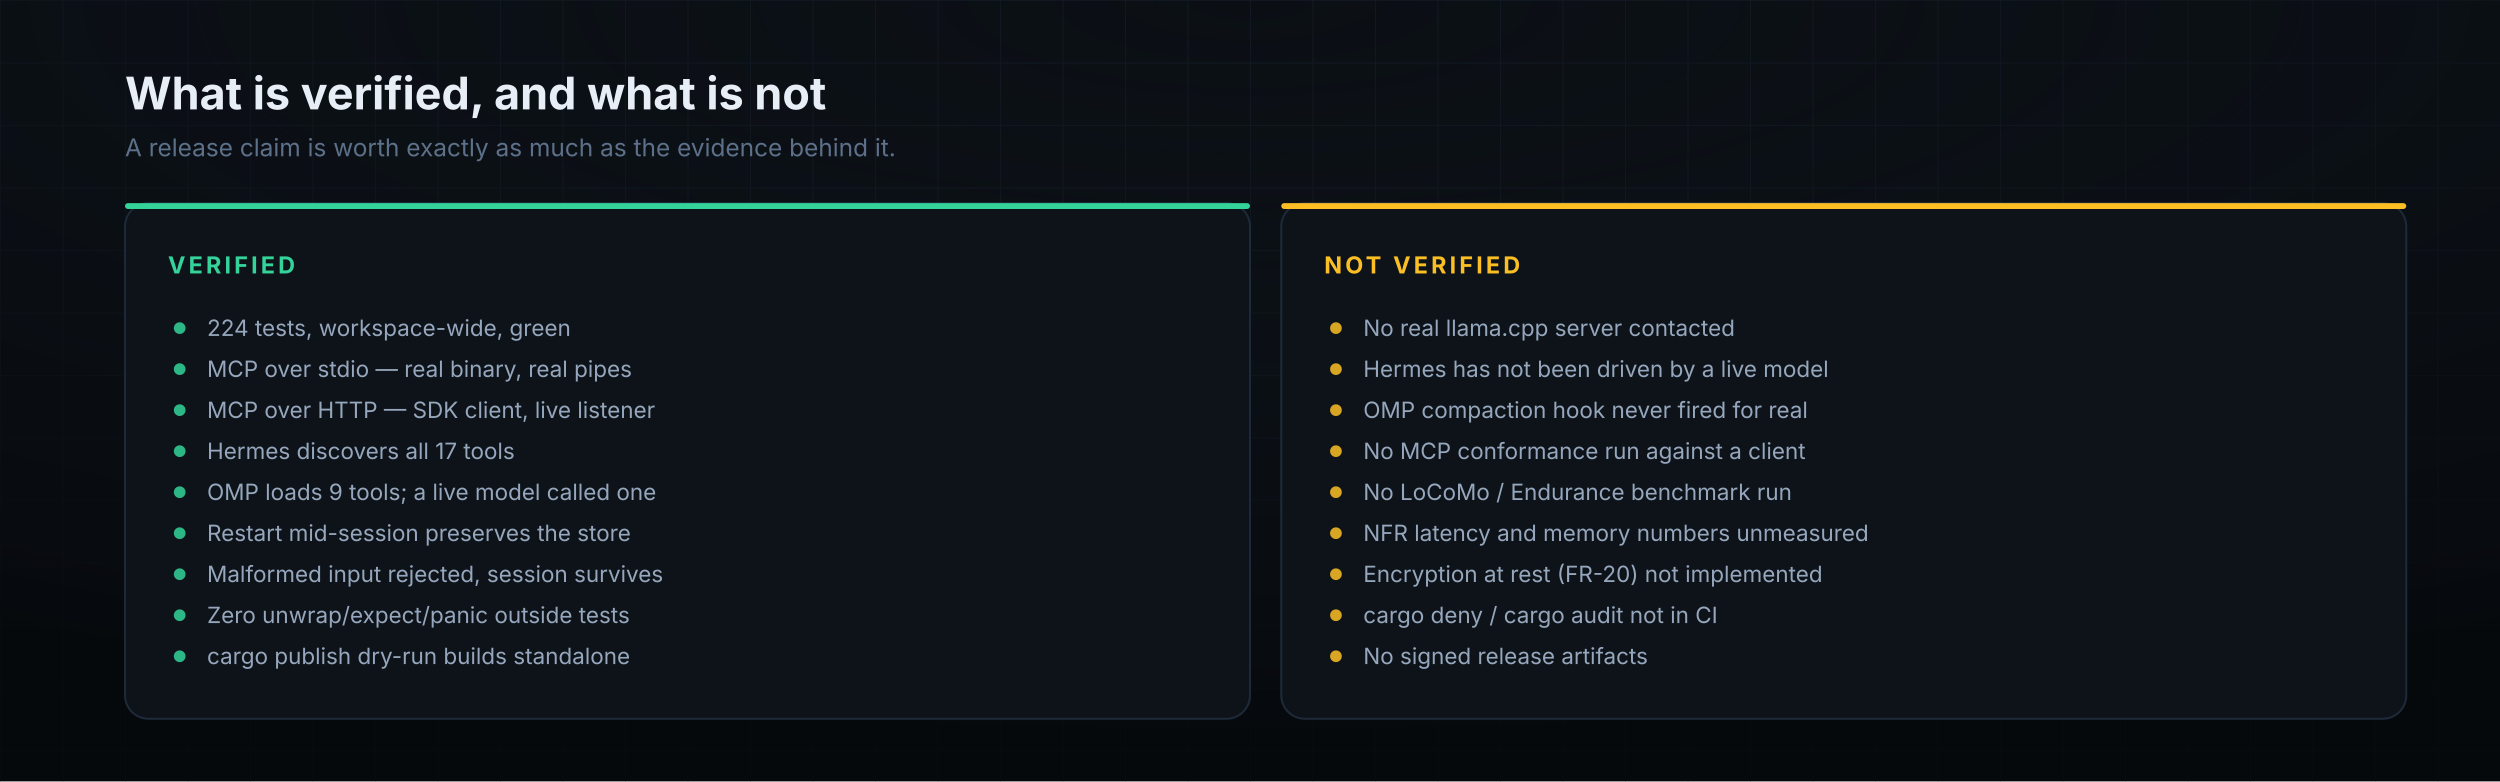
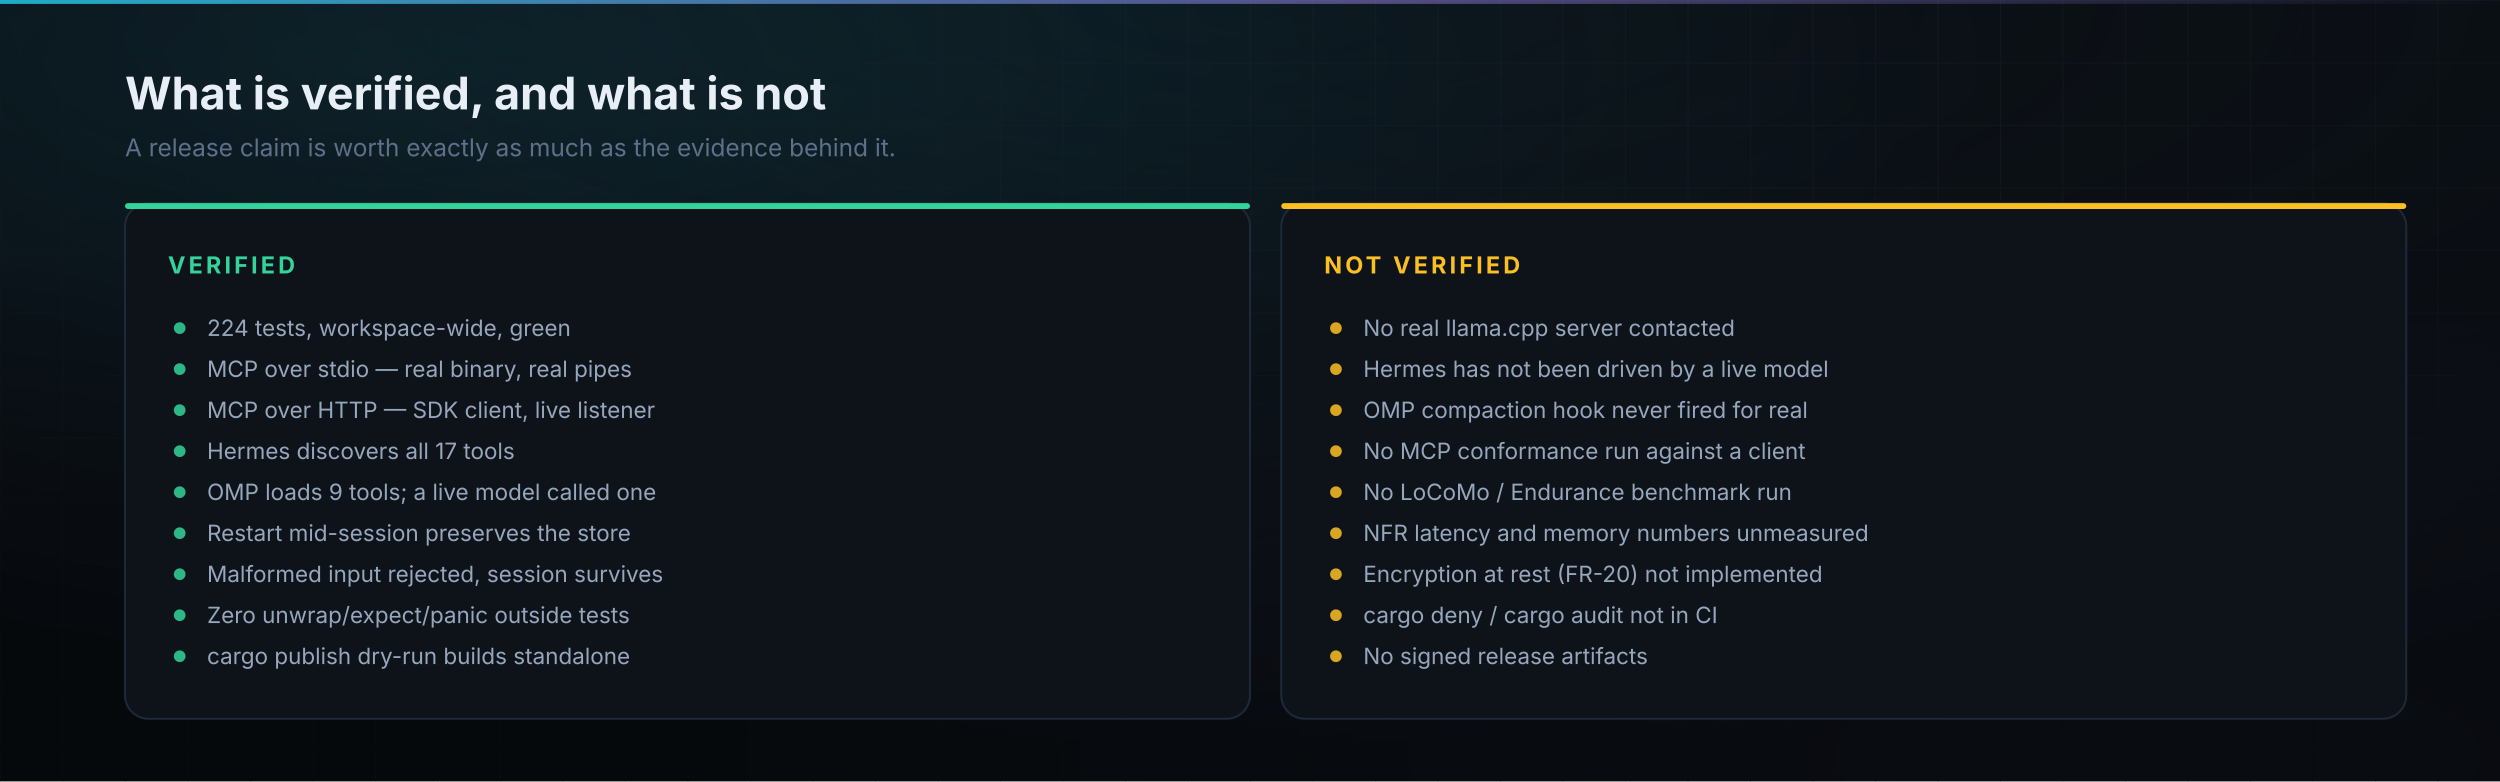
<svg xmlns="http://www.w3.org/2000/svg" viewBox="0 0 1280 400" width="1280" height="400" role="img" aria-labelledby="t d">
  <defs>
    <marker id="dim-s" markerWidth="6" markerHeight="6" refX="3" refY="3" orient="auto">
      <path d="M6 0L0 3L6 6" fill="none" stroke="#22d3ee" stroke-width="1" />
    </marker>
    <marker id="dim-e" markerWidth="6" markerHeight="6" refX="3" refY="3" orient="auto">
      <path d="M0 0L6 3L0 6" fill="none" stroke="#22d3ee" stroke-width="1" />
    </marker>
  </defs>
  <defs>
    <pattern id="ver-grid" width="32" height="32" patternUnits="userSpaceOnUse">
      <path d="M32 0H0V32" fill="none" stroke="#16202c" stroke-width="1" />
    </pattern>
    <pattern id="ver-dots" width="16" height="16" patternUnits="userSpaceOnUse">
      <circle cx="1" cy="1" r="1" fill="#16202c" />
    </pattern>
    <radialGradient id="ver-vig" cx="50%" cy="0%" r="95%">
      <stop offset="0%" stop-color="#0f1720" stop-opacity="0" />
      <stop offset="100%" stop-color="#05080b" stop-opacity="0.85" />
    </radialGradient>
    <linearGradient id="ver-sheen" x1="0" y1="0" x2="1" y2="1">
      <stop offset="0%" stop-color="#ffffff" stop-opacity="0.05" />
      <stop offset="60%" stop-color="#ffffff" stop-opacity="0" />
    </linearGradient>
+     <radialGradient id="ver-washA" cx="16%" cy="8%" r="64%">
+       <stop offset="0%" stop-color="#22d3ee" stop-opacity="0.13" />
+       <stop offset="100%" stop-color="#22d3ee" stop-opacity="0" />
+     </radialGradient>
+     <radialGradient id="ver-washB" cx="86%" cy="97%" r="60%">
+       <stop offset="0%" stop-color="#a78bfa" stop-opacity="0.16" />
+       <stop offset="100%" stop-color="#a78bfa" stop-opacity="0" />
+     </radialGradient>
+     <linearGradient id="ver-edge" x1="0" y1="0" x2="1" y2="0">
+       <stop offset="0%" stop-color="#22d3ee" stop-opacity="0.8" />
+       <stop offset="55%" stop-color="#a78bfa" stop-opacity="0.45" />
+       <stop offset="100%" stop-color="#a78bfa" stop-opacity="0" />
+     </linearGradient>
  </defs>
  <rect width="1280" height="400" fill="#0b0f14" />
+   <rect width="1280" height="400" fill="url(#ver-washA)" />
+   <rect width="1280" height="400" fill="url(#ver-washB)" />
  <rect width="1280" height="400" fill="url(#ver-grid)" opacity="0.55" />
  <rect width="1280" height="400" fill="url(#ver-vig)" />
+   <rect x="0" y="0" width="1280" height="2" fill="url(#ver-edge)" />
  <text x="64" y="56" font-family="-apple-system, BlinkMacSystemFont, 'Segoe UI', Inter, Helvetica, Arial, sans-serif" font-size="23" font-weight="700" fill="#e8eef6" text-anchor="start" opacity="1">What is verified, and what is not</text>
  <text x="64" y="80" font-family="-apple-system, BlinkMacSystemFont, 'Segoe UI', Inter, Helvetica, Arial, sans-serif" font-size="12.5" font-weight="400" fill="#5d7089" text-anchor="start" opacity="1">A release claim is worth exactly as much as the evidence behind it.</text>
  <rect x="64" y="104" width="576" height="264" rx="12" fill="#0d1319" stroke="#1e2a3a" stroke-width="1" />
  <rect x="64" y="104" width="576" height="3" rx="1.5" fill="#34d399" />
  <text x="86" y="140" font-family="-apple-system, BlinkMacSystemFont, 'Segoe UI', Inter, Helvetica, Arial, sans-serif" font-size="12" font-weight="700" fill="#34d399" text-anchor="start" opacity="1" letter-spacing="1.6">VERIFIED</text>
  <circle cx="92" cy="168" r="3" fill="#34d399" opacity="0.85" />
  <text x="106" y="172" font-family="-apple-system, BlinkMacSystemFont, 'Segoe UI', Inter, Helvetica, Arial, sans-serif" font-size="11.5" font-weight="400" fill="#96a7bd" text-anchor="start" opacity="1">224 tests, workspace-wide, green</text>
  <circle cx="92" cy="189" r="3" fill="#34d399" opacity="0.85" />
  <text x="106" y="193" font-family="-apple-system, BlinkMacSystemFont, 'Segoe UI', Inter, Helvetica, Arial, sans-serif" font-size="11.5" font-weight="400" fill="#96a7bd" text-anchor="start" opacity="1">MCP over stdio — real binary, real pipes</text>
  <circle cx="92" cy="210" r="3" fill="#34d399" opacity="0.85" />
  <text x="106" y="214" font-family="-apple-system, BlinkMacSystemFont, 'Segoe UI', Inter, Helvetica, Arial, sans-serif" font-size="11.5" font-weight="400" fill="#96a7bd" text-anchor="start" opacity="1">MCP over HTTP — SDK client, live listener</text>
  <circle cx="92" cy="231" r="3" fill="#34d399" opacity="0.85" />
  <text x="106" y="235" font-family="-apple-system, BlinkMacSystemFont, 'Segoe UI', Inter, Helvetica, Arial, sans-serif" font-size="11.5" font-weight="400" fill="#96a7bd" text-anchor="start" opacity="1">Hermes discovers all 17 tools</text>
  <circle cx="92" cy="252" r="3" fill="#34d399" opacity="0.85" />
  <text x="106" y="256" font-family="-apple-system, BlinkMacSystemFont, 'Segoe UI', Inter, Helvetica, Arial, sans-serif" font-size="11.5" font-weight="400" fill="#96a7bd" text-anchor="start" opacity="1">OMP loads 9 tools; a live model called one</text>
  <circle cx="92" cy="273" r="3" fill="#34d399" opacity="0.85" />
  <text x="106" y="277" font-family="-apple-system, BlinkMacSystemFont, 'Segoe UI', Inter, Helvetica, Arial, sans-serif" font-size="11.5" font-weight="400" fill="#96a7bd" text-anchor="start" opacity="1">Restart mid-session preserves the store</text>
  <circle cx="92" cy="294" r="3" fill="#34d399" opacity="0.85" />
  <text x="106" y="298" font-family="-apple-system, BlinkMacSystemFont, 'Segoe UI', Inter, Helvetica, Arial, sans-serif" font-size="11.5" font-weight="400" fill="#96a7bd" text-anchor="start" opacity="1">Malformed input rejected, session survives</text>
  <circle cx="92" cy="315" r="3" fill="#34d399" opacity="0.85" />
  <text x="106" y="319" font-family="-apple-system, BlinkMacSystemFont, 'Segoe UI', Inter, Helvetica, Arial, sans-serif" font-size="11.5" font-weight="400" fill="#96a7bd" text-anchor="start" opacity="1">Zero unwrap/expect/panic outside tests</text>
  <circle cx="92" cy="336" r="3" fill="#34d399" opacity="0.85" />
  <text x="106" y="340" font-family="-apple-system, BlinkMacSystemFont, 'Segoe UI', Inter, Helvetica, Arial, sans-serif" font-size="11.5" font-weight="400" fill="#96a7bd" text-anchor="start" opacity="1">cargo publish dry-run builds standalone</text>
  <rect x="656" y="104" width="576" height="264" rx="12" fill="#0d1319" stroke="#1e2a3a" stroke-width="1" />
  <rect x="656" y="104" width="576" height="3" rx="1.5" fill="#fbbf24" />
  <text x="678" y="140" font-family="-apple-system, BlinkMacSystemFont, 'Segoe UI', Inter, Helvetica, Arial, sans-serif" font-size="12" font-weight="700" fill="#fbbf24" text-anchor="start" opacity="1" letter-spacing="1.6">NOT VERIFIED</text>
  <circle cx="684" cy="168" r="3" fill="#fbbf24" opacity="0.85" />
  <text x="698" y="172" font-family="-apple-system, BlinkMacSystemFont, 'Segoe UI', Inter, Helvetica, Arial, sans-serif" font-size="11.5" font-weight="400" fill="#96a7bd" text-anchor="start" opacity="1">No real llama.cpp server contacted</text>
  <circle cx="684" cy="189" r="3" fill="#fbbf24" opacity="0.85" />
  <text x="698" y="193" font-family="-apple-system, BlinkMacSystemFont, 'Segoe UI', Inter, Helvetica, Arial, sans-serif" font-size="11.5" font-weight="400" fill="#96a7bd" text-anchor="start" opacity="1">Hermes has not been driven by a live model</text>
  <circle cx="684" cy="210" r="3" fill="#fbbf24" opacity="0.85" />
  <text x="698" y="214" font-family="-apple-system, BlinkMacSystemFont, 'Segoe UI', Inter, Helvetica, Arial, sans-serif" font-size="11.5" font-weight="400" fill="#96a7bd" text-anchor="start" opacity="1">OMP compaction hook never fired for real</text>
  <circle cx="684" cy="231" r="3" fill="#fbbf24" opacity="0.85" />
  <text x="698" y="235" font-family="-apple-system, BlinkMacSystemFont, 'Segoe UI', Inter, Helvetica, Arial, sans-serif" font-size="11.5" font-weight="400" fill="#96a7bd" text-anchor="start" opacity="1">No MCP conformance run against a client</text>
  <circle cx="684" cy="252" r="3" fill="#fbbf24" opacity="0.85" />
  <text x="698" y="256" font-family="-apple-system, BlinkMacSystemFont, 'Segoe UI', Inter, Helvetica, Arial, sans-serif" font-size="11.5" font-weight="400" fill="#96a7bd" text-anchor="start" opacity="1">No LoCoMo / Endurance benchmark run</text>
  <circle cx="684" cy="273" r="3" fill="#fbbf24" opacity="0.85" />
  <text x="698" y="277" font-family="-apple-system, BlinkMacSystemFont, 'Segoe UI', Inter, Helvetica, Arial, sans-serif" font-size="11.5" font-weight="400" fill="#96a7bd" text-anchor="start" opacity="1">NFR latency and memory numbers unmeasured</text>
  <circle cx="684" cy="294" r="3" fill="#fbbf24" opacity="0.85" />
  <text x="698" y="298" font-family="-apple-system, BlinkMacSystemFont, 'Segoe UI', Inter, Helvetica, Arial, sans-serif" font-size="11.5" font-weight="400" fill="#96a7bd" text-anchor="start" opacity="1">Encryption at rest (FR-20) not implemented</text>
  <circle cx="684" cy="315" r="3" fill="#fbbf24" opacity="0.85" />
  <text x="698" y="319" font-family="-apple-system, BlinkMacSystemFont, 'Segoe UI', Inter, Helvetica, Arial, sans-serif" font-size="11.5" font-weight="400" fill="#96a7bd" text-anchor="start" opacity="1">cargo deny / cargo audit not in CI</text>
  <circle cx="684" cy="336" r="3" fill="#fbbf24" opacity="0.85" />
  <text x="698" y="340" font-family="-apple-system, BlinkMacSystemFont, 'Segoe UI', Inter, Helvetica, Arial, sans-serif" font-size="11.5" font-weight="400" fill="#96a7bd" text-anchor="start" opacity="1">No signed release artifacts</text>
</svg>
